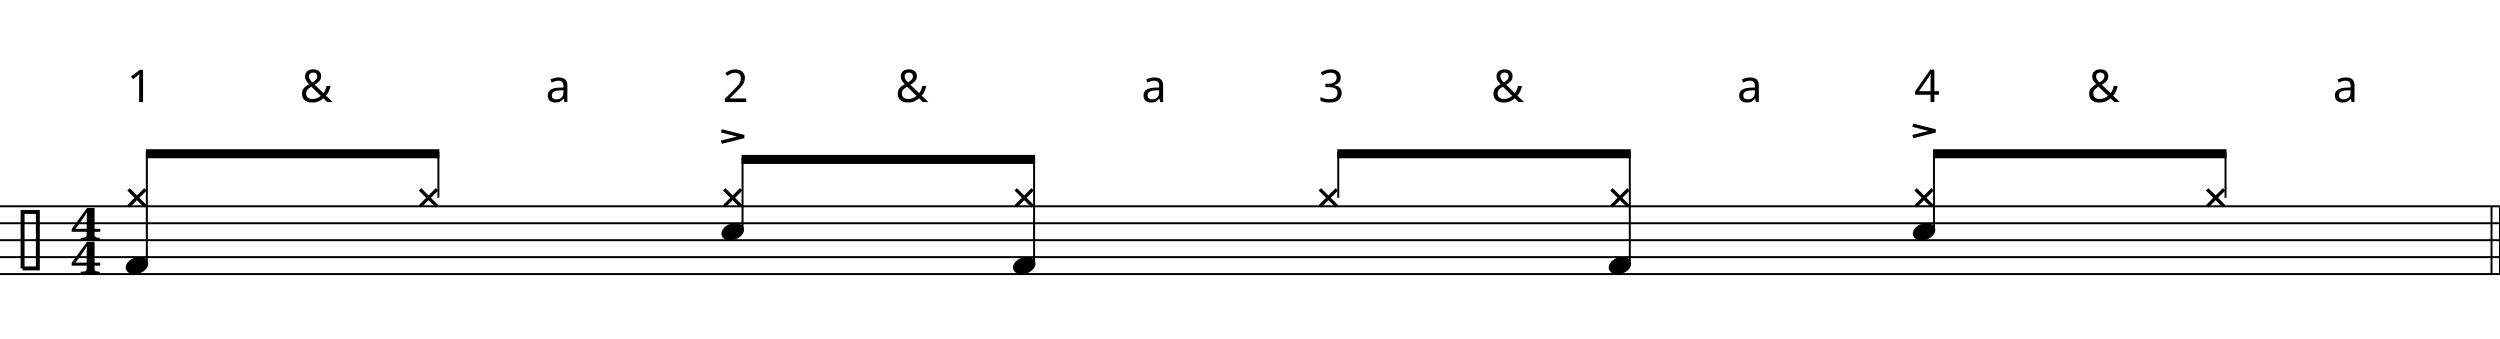
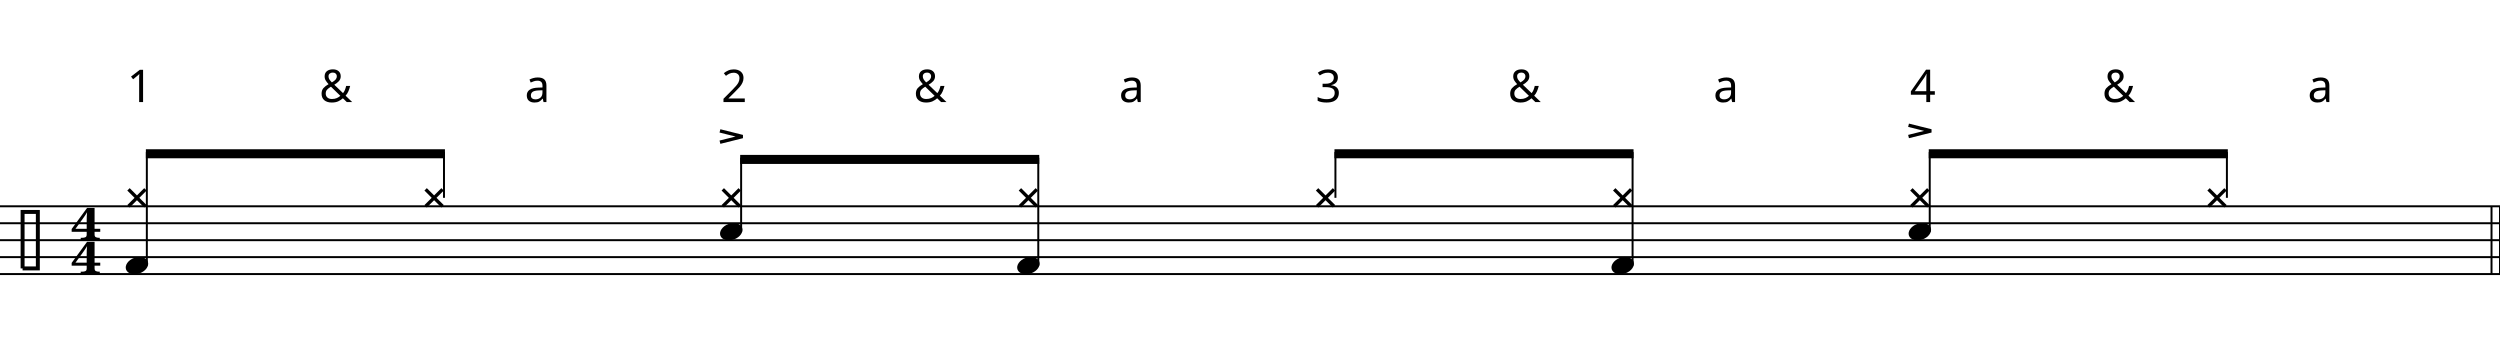
<svg xmlns="http://www.w3.org/2000/svg" xmlns:xlink="http://www.w3.org/1999/xlink" version="1.1" xml:space="preserve" color="black" width="9.22in" height="1.25in" viewBox="0 0 664 90">
  <style type="text/css">
.fill {fill: currentColor}
.stroke {stroke: currentColor; fill: none; stroke-width: .7}
.f1_1 {font:italic 14px serif}
.f2_1 {font:16px calibri}
</style>
  <defs>
    <path id="pclef" class="stroke" style="stroke-width:1.4" d="m-4 10h5.4v-20h-5.4v20" />
    <ellipse id="hd" rx="4.1" ry="2.9" transform="rotate(-20)" class="fill" />
    <path id="Xhead" d="m-3,-3 l6,6 m0,-6 l-6,6" class="stroke" style="stroke-width:1.2" />
    <g id="accent" class="stroke">
      <path d="m-4 0l8 -2l-8 -2" style="stroke-width:1.2" />
    </g>
  </defs>
  <g transform="scale(0.75)">
    <g transform="translate(0,75.70)">
      <text class="f2_1" x="44.98" y="-39.56">1</text>
-       <text class="f2_1" x="106.11" y="-39.56">&amp;</text>
-       <text class="f2_1" x="193.24" y="-39.56">a</text>
-       <text class="f2_1" x="255.94" y="-39.56">2</text>
-       <text class="f2_1" x="317.07" y="-39.56">&amp;</text>
-       <text class="f2_1" x="404.21" y="-39.56">a</text>
-       <text class="f2_1" x="466.90" y="-39.56">3</text>
-       <text class="f2_1" x="528.04" y="-39.56">&amp;</text>
-       <text class="f2_1" x="615.17" y="-39.56">a</text>
-       <text class="f2_1" x="677.86" y="-39.56">4</text>
-       <text class="f2_1" x="739.00" y="-39.56">&amp;</text>
-       <text class="f2_1" x="826.13" y="-39.56">a</text>
+       <text class="f2_1" x="113.04" y="-39.56">&amp;</text>
+       <text class="f2_1" x="185.82" y="-39.56">a</text>
+       <text class="f2_1" x="255.44" y="-39.56">2</text>
+       <text class="f2_1" x="323.50" y="-39.56">&amp;</text>
+       <text class="f2_1" x="396.28" y="-39.56">a</text>
+       <text class="f2_1" x="465.90" y="-39.56">3</text>
+       <text class="f2_1" x="533.96" y="-39.56">&amp;</text>
+       <text class="f2_1" x="606.75" y="-39.56">a</text>
+       <text class="f2_1" x="676.36" y="-39.56">4</text>
+       <text class="f2_1" x="744.42" y="-39.56">&amp;</text>
+       <text class="f2_1" x="817.21" y="-39.56">a</text>
    </g>
    <path class="stroke" d="m885.33 97.04v-24.00" />
    <path class="stroke" d="m882.33 97.04v-24.00" />
    <path class="stroke" d="m0.00 97.04 h885.33m-885.33 -6h885.33m-885.33 -6h885.33m-885.33 -6h885.33m-885.33 -6h885.33" />
    <use x="12.00" y="85.04" xlink:href="#pclef" />
    <g style="font:bold 16px serif" transform="translate(30.50,97.04) scale(1.2,1)">
      <text y="-12" text-anchor="middle">4</text>
      <text text-anchor="middle">4</text>
    </g>
-     <path class="fill" d="m51.66 52.84 l103.93 0.00v3.20l-103.93 0.00" />
+     <path class="fill" d="m51.66 52.84 l105.91 0.00v3.20l-105.91 0.00" />
    <path class="stroke" d="m52.00 94.04v-40.20" />
    <use x="48.50" y="94.04" xlink:href="#hd" />
    <use x="48.50" y="70.04" xlink:href="#Xhead" />
    <rect style="fill: transparent;" class="abcr" id="abcNoteNum_1_0" x="42.00" y="64.04" width="13.00" height="42.00" />
-     <path class="stroke" d="m155.25 70.04v-16.20" />
-     <use x="151.75" y="70.04" xlink:href="#Xhead" />
-     <rect style="fill: transparent;" class="abcr" id="abcNoteNum_1_1" x="145.25" y="64.04" width="13.00" height="42.00" />
-     <path class="fill" d="m262.62 54.84 l103.93 0.00v3.20l-103.93 0.00" />
-     <path class="stroke" d="m262.96 82.04v-26.20" />
-     <use x="259.46" y="82.04" xlink:href="#hd" />
-     <use x="259.46" y="70.04" xlink:href="#Xhead" />
-     <rect style="fill: transparent;" class="abcr" id="abcNoteNum_1_2" x="252.96" y="64.04" width="13.00" height="42.00" />
-     <path class="stroke" d="m366.21 94.04v-38.20" />
-     <use x="362.71" y="94.04" xlink:href="#hd" />
-     <use x="362.71" y="70.04" xlink:href="#Xhead" />
-     <rect style="fill: transparent;" class="abcr" id="abcNoteNum_1_3" x="356.21" y="64.04" width="13.00" height="42.00" />
-     <path class="fill" d="m473.58 52.84 l103.93 0.00v3.20l-103.93 0.00" />
-     <path class="stroke" d="m473.92 70.04v-16.20" />
-     <use x="470.42" y="70.04" xlink:href="#Xhead" />
-     <rect style="fill: transparent;" class="abcr" id="abcNoteNum_1_4" x="463.92" y="64.04" width="13.00" height="42.00" />
-     <path class="stroke" d="m577.17 94.04v-40.20" />
-     <use x="573.67" y="94.04" xlink:href="#hd" />
-     <use x="573.67" y="70.04" xlink:href="#Xhead" />
-     <rect style="fill: transparent;" class="abcr" id="abcNoteNum_1_5" x="567.17" y="64.04" width="13.00" height="42.00" />
-     <path class="fill" d="m684.54 52.84 l103.93 0.00v3.20l-103.93 0.00" />
-     <path class="stroke" d="m684.88 82.04v-28.20" />
-     <use x="681.38" y="82.04" xlink:href="#hd" />
-     <use x="681.38" y="70.04" xlink:href="#Xhead" />
-     <rect style="fill: transparent;" class="abcr" id="abcNoteNum_1_6" x="674.88" y="64.04" width="13.00" height="42.00" />
-     <path class="stroke" d="m788.13 70.04v-16.20" />
-     <use x="784.63" y="70.04" xlink:href="#Xhead" />
-     <rect style="fill: transparent;" class="abcr" id="abcNoteNum_1_7" x="778.13" y="64.04" width="13.00" height="42.00" />
-     <use x="259.46" y="50.34" xlink:href="#accent" />
-     <use x="681.38" y="48.34" xlink:href="#accent" />
+     <path class="stroke" d="m157.23 70.04v-16.20" />
+     <use x="153.73" y="70.04" xlink:href="#Xhead" />
+     <rect style="fill: transparent;" class="abcr" id="abcNoteNum_1_1" x="147.23" y="64.04" width="13.00" height="42.00" />
+     <path class="fill" d="m262.12 54.84 l105.91 0.00v3.20l-105.91 0.00" />
+     <path class="stroke" d="m262.46 82.04v-26.20" />
+     <use x="258.96" y="82.04" xlink:href="#hd" />
+     <use x="258.96" y="70.04" xlink:href="#Xhead" />
+     <rect style="fill: transparent;" class="abcr" id="abcNoteNum_1_2" x="252.46" y="64.04" width="13.00" height="42.00" />
+     <path class="stroke" d="m367.69 94.04v-38.20" />
+     <use x="364.19" y="94.04" xlink:href="#hd" />
+     <use x="364.19" y="70.04" xlink:href="#Xhead" />
+     <rect style="fill: transparent;" class="abcr" id="abcNoteNum_1_3" x="357.69" y="64.04" width="13.00" height="42.00" />
+     <path class="fill" d="m472.58 52.84 l105.91 0.00v3.20l-105.91 0.00" />
+     <path class="stroke" d="m472.92 70.04v-16.20" />
+     <use x="469.42" y="70.04" xlink:href="#Xhead" />
+     <rect style="fill: transparent;" class="abcr" id="abcNoteNum_1_4" x="462.92" y="64.04" width="13.00" height="42.00" />
+     <path class="stroke" d="m578.15 94.04v-40.20" />
+     <use x="574.65" y="94.04" xlink:href="#hd" />
+     <use x="574.65" y="70.04" xlink:href="#Xhead" />
+     <rect style="fill: transparent;" class="abcr" id="abcNoteNum_1_5" x="568.15" y="64.04" width="13.00" height="42.00" />
+     <path class="fill" d="m683.04 52.84 l105.91 0.00v3.20l-105.91 0.00" />
+     <path class="stroke" d="m683.38 82.04v-28.20" />
+     <use x="679.88" y="82.04" xlink:href="#hd" />
+     <use x="679.88" y="70.04" xlink:href="#Xhead" />
+     <rect style="fill: transparent;" class="abcr" id="abcNoteNum_1_6" x="673.38" y="64.04" width="13.00" height="42.00" />
+     <path class="stroke" d="m788.62 70.04v-16.20" />
+     <use x="785.12" y="70.04" xlink:href="#Xhead" />
+     <rect style="fill: transparent;" class="abcr" id="abcNoteNum_1_7" x="778.62" y="64.04" width="13.00" height="42.00" />
+     <use x="258.96" y="50.34" xlink:href="#accent" />
+     <use x="679.88" y="48.34" xlink:href="#accent" />
  </g>
</svg>
